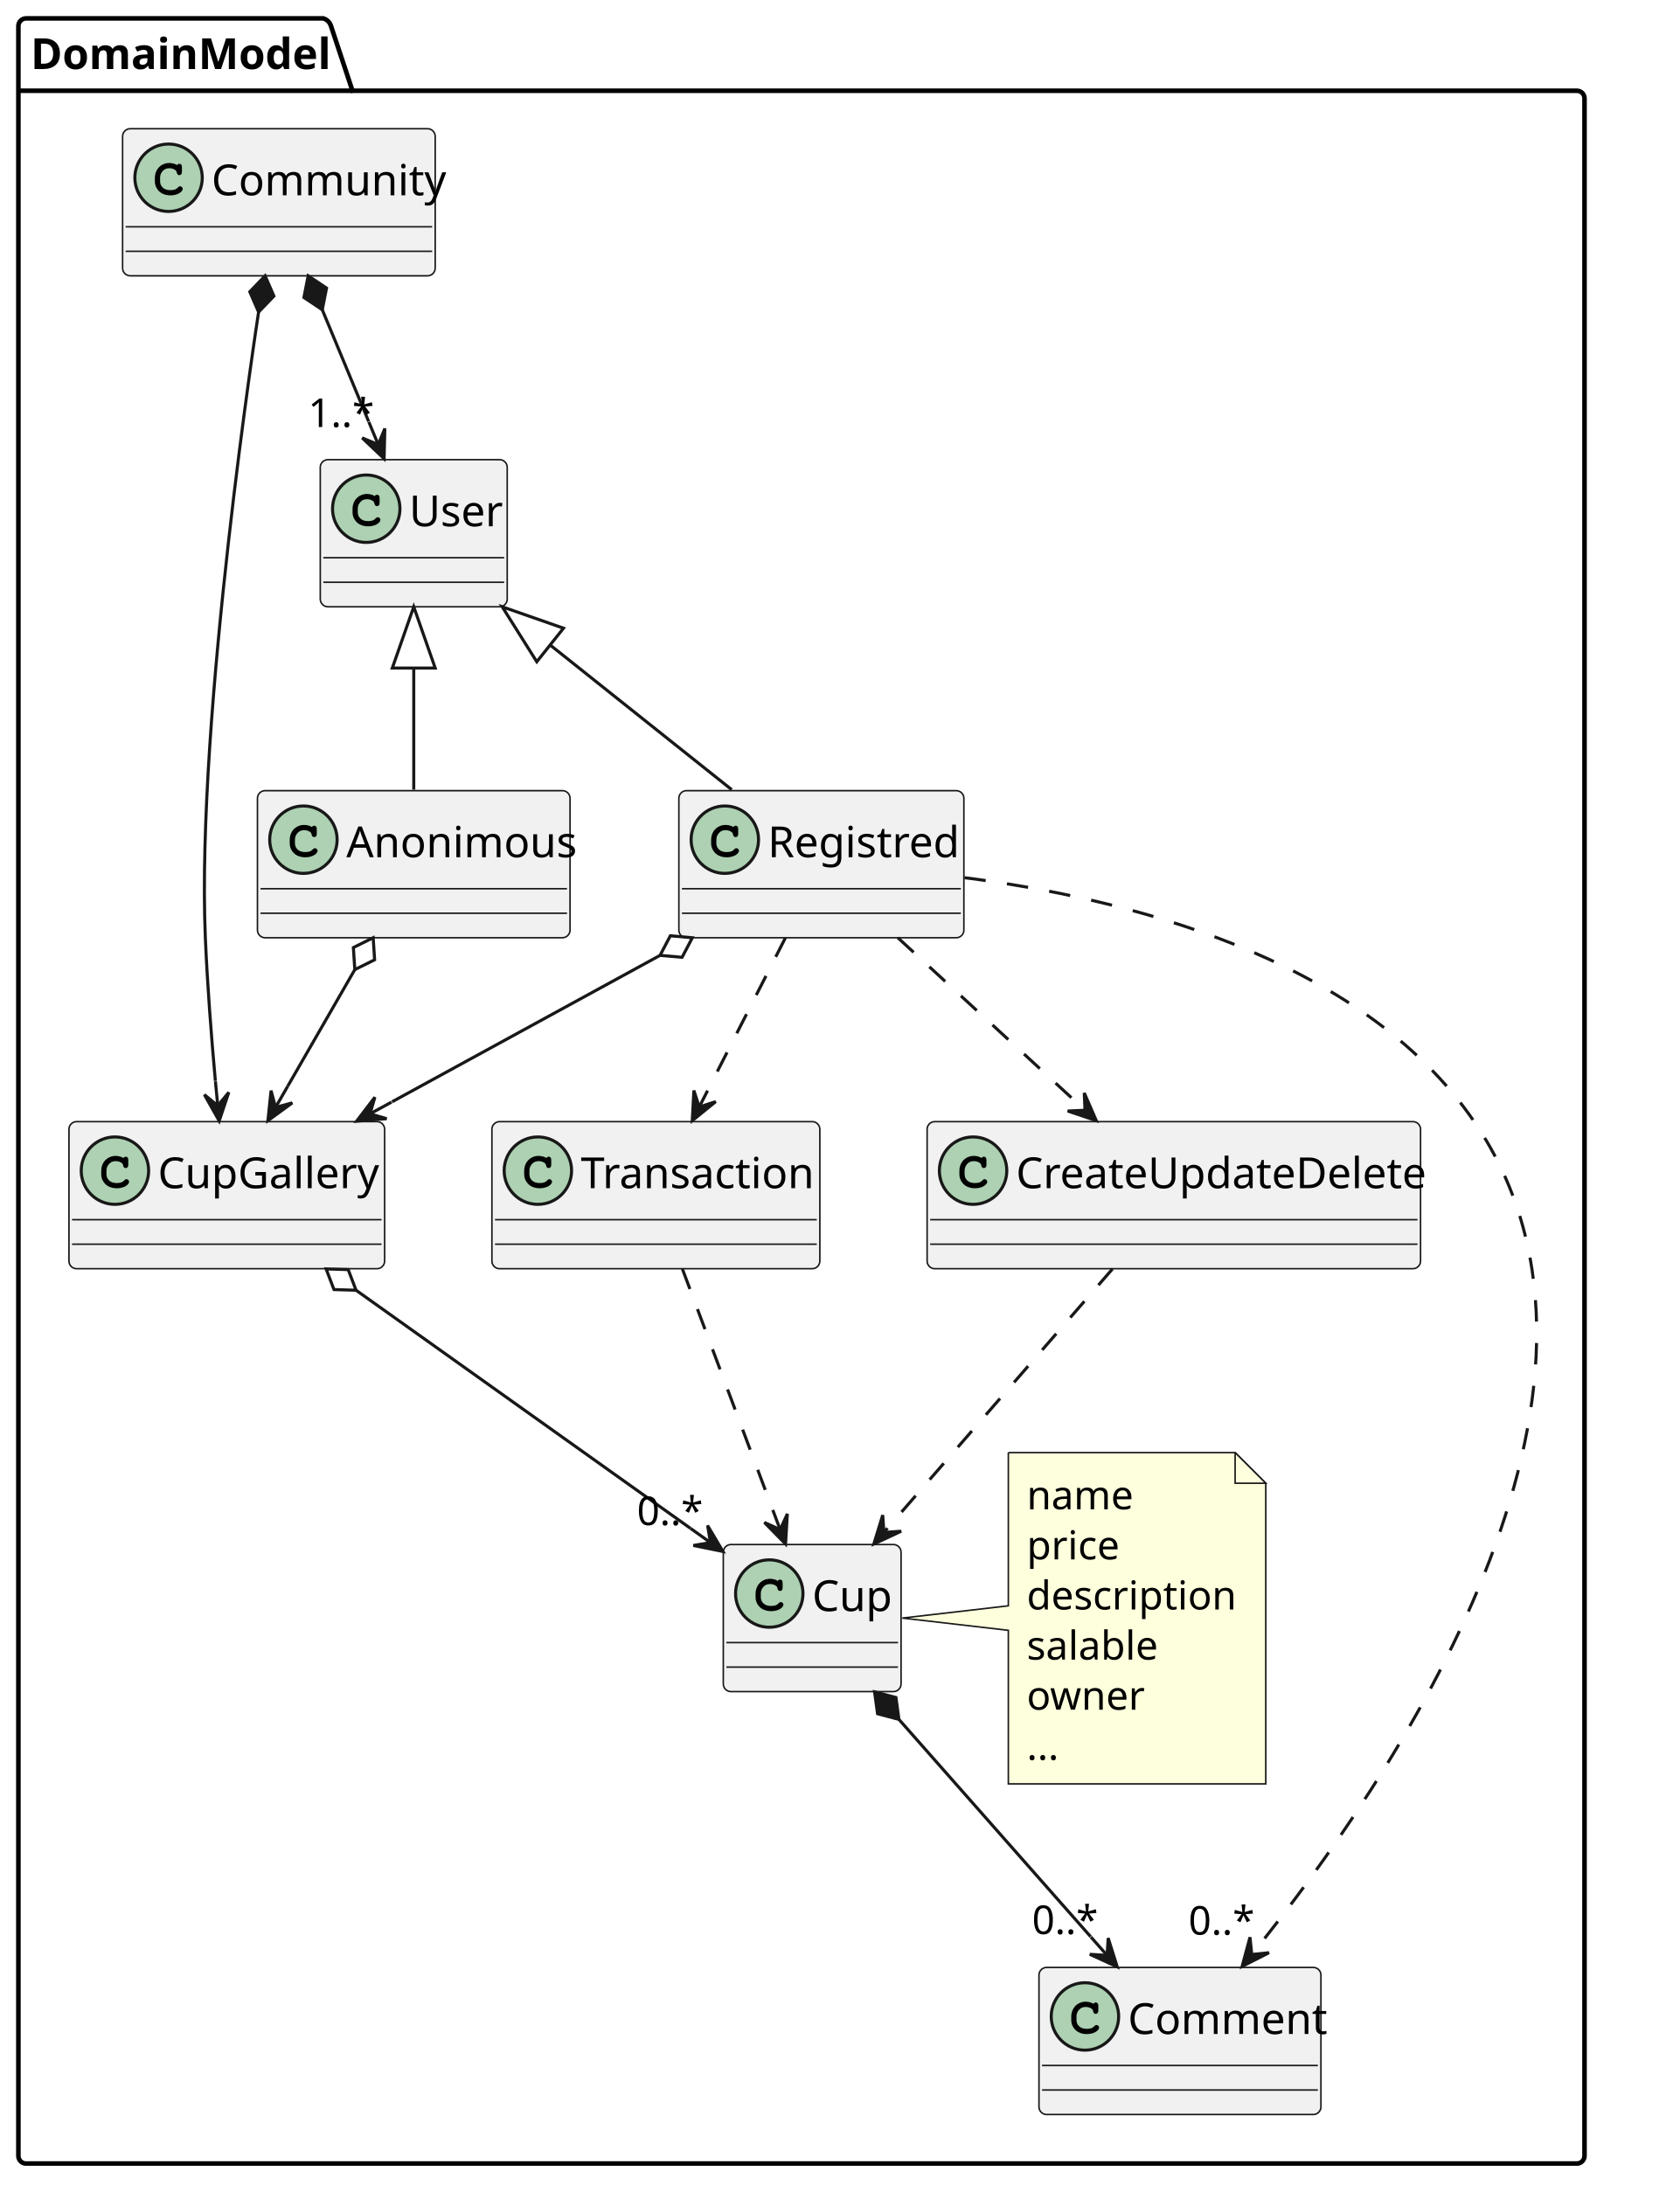
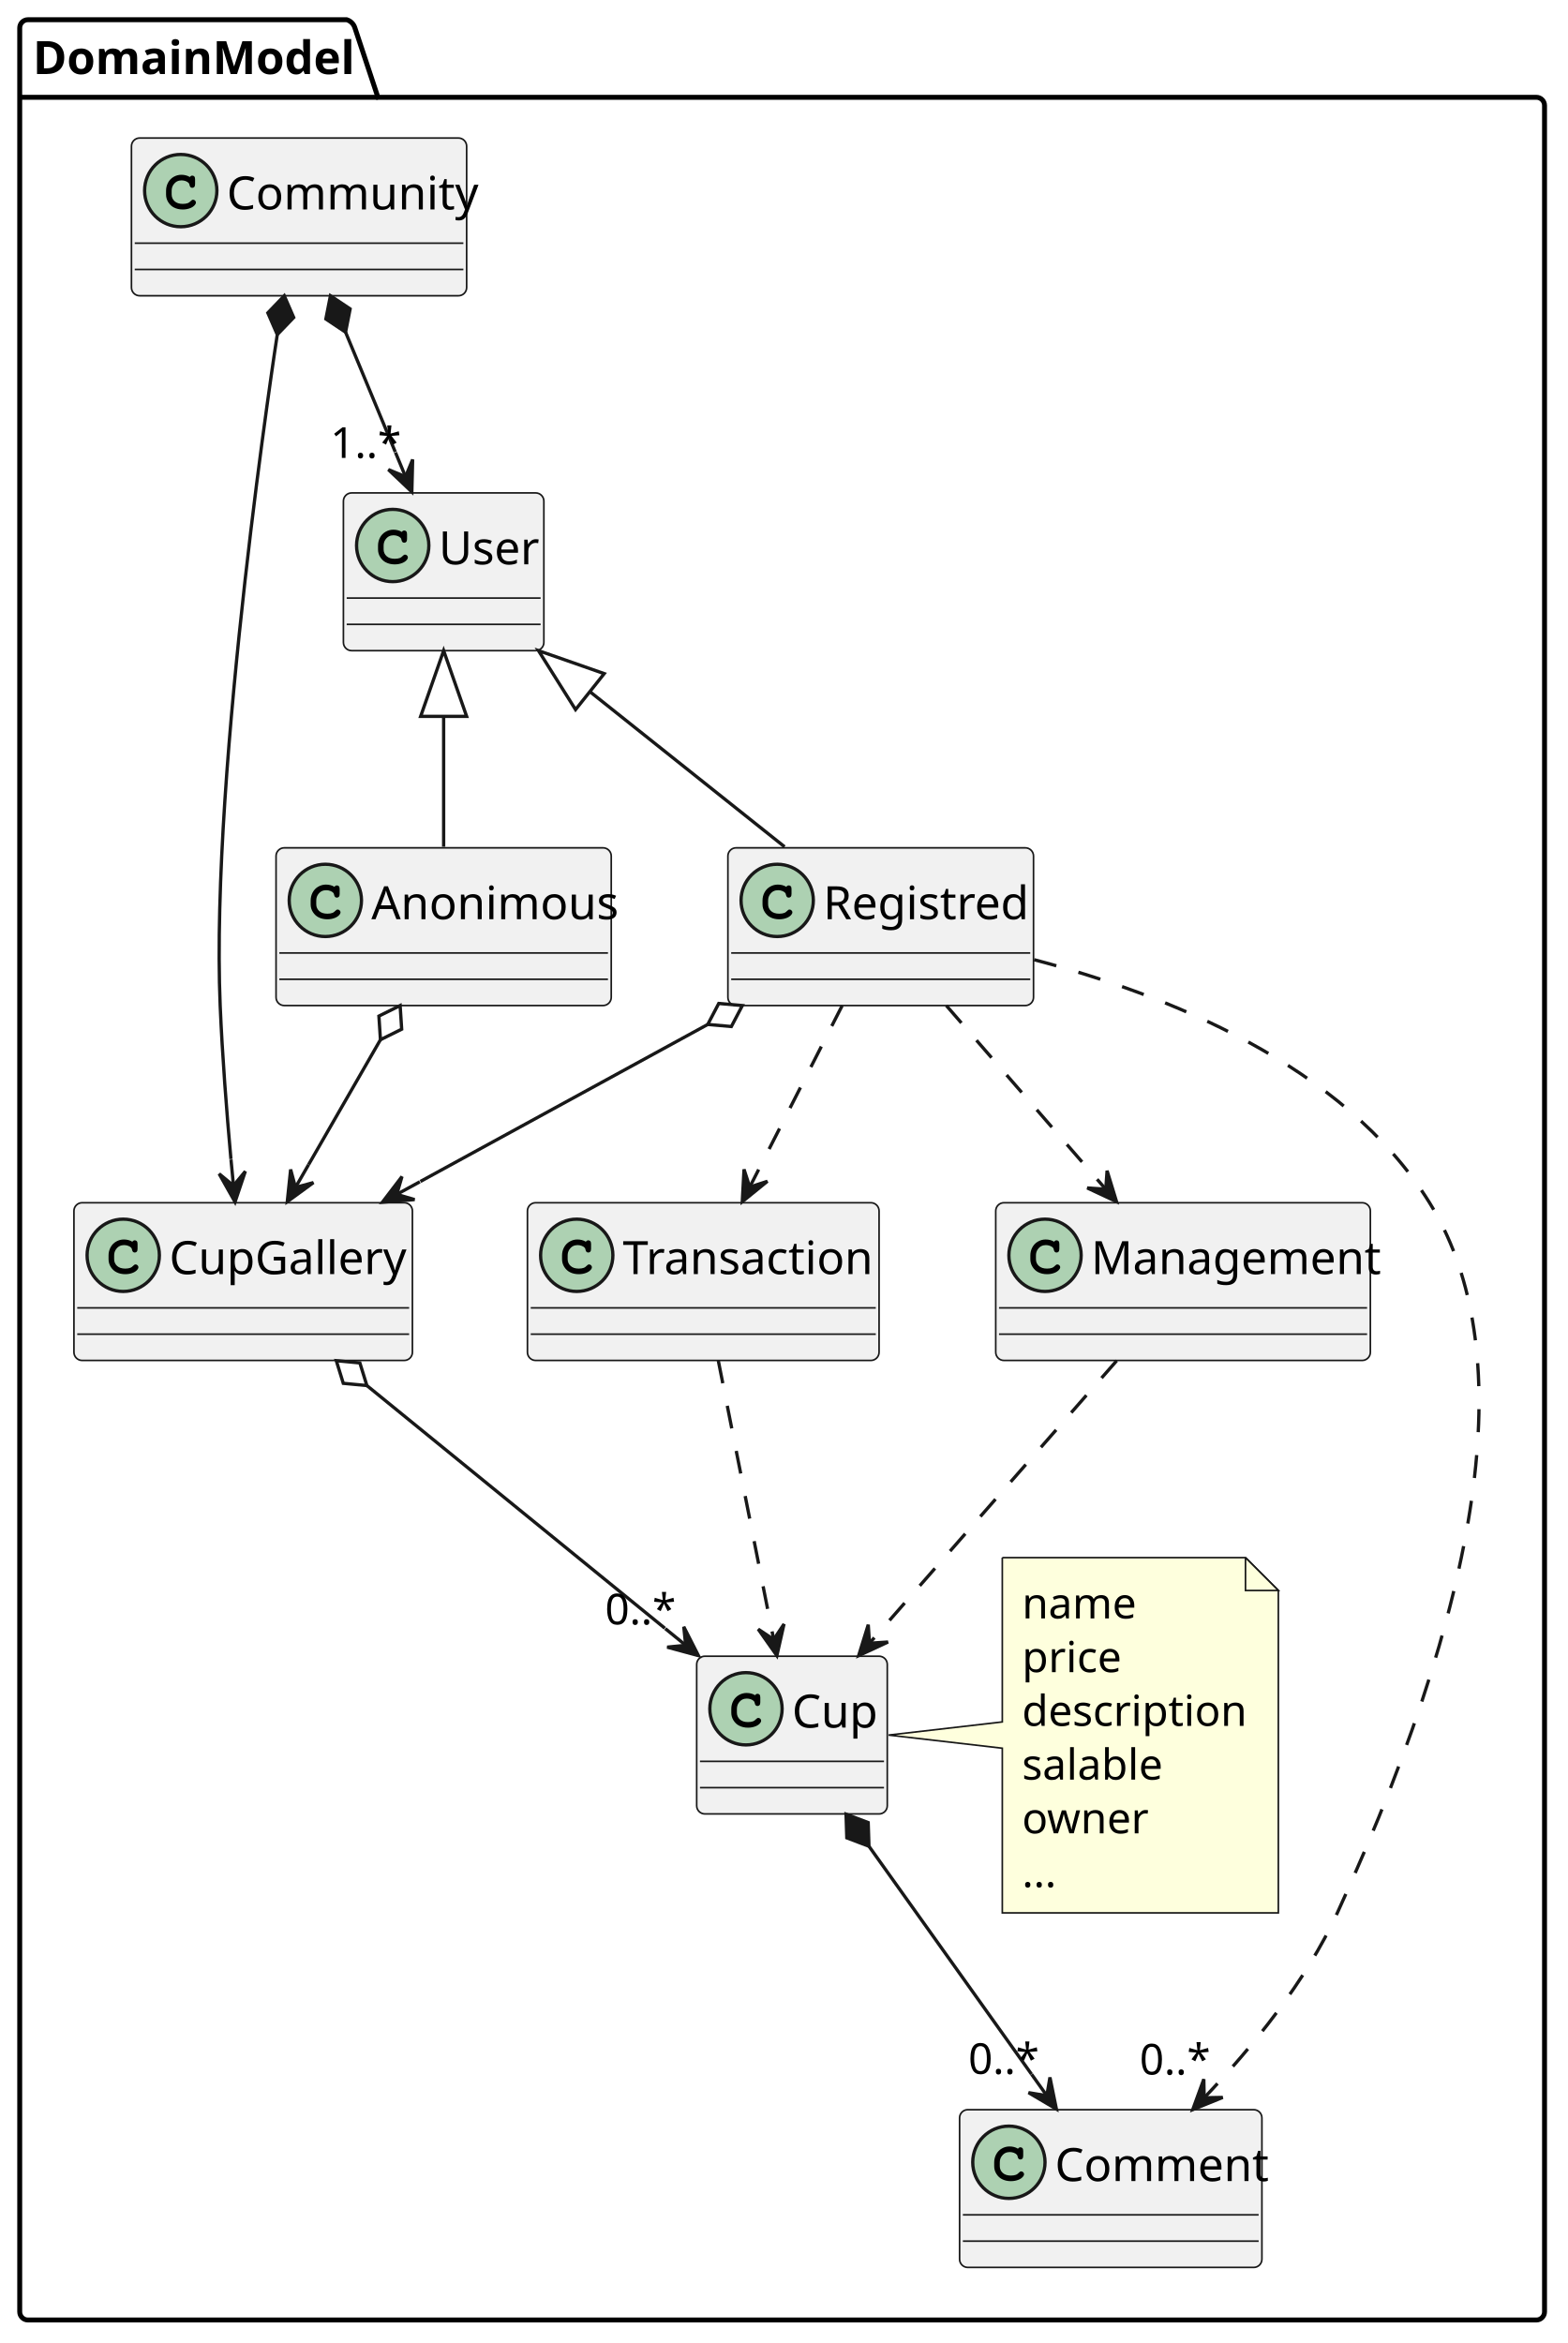
- <svg xmlns="http://www.w3.org/2000/svg" contentStyleType="text/css" height="713px" preserveAspectRatio="none" style="width:548px;height:713px;background:#FFFFFF;" version="1.1" viewBox="0 0 548 713" width="548px" zoomAndPan="magnify">
+ <svg xmlns="http://www.w3.org/2000/svg" contentStyleType="text/css" height="713px" preserveAspectRatio="none" style="width:477px;height:713px;background:#FFFFFF;" version="1.1" viewBox="0 0 477 713" width="477px" zoomAndPan="magnify">
  <defs />
  <g>
    <g id="cluster_DomainModel">
-       <path d="M8.5,6 L105.5,6 A3.75,3.75 0 0 1 108,8.5 L115,29.609 L514.5,29.609 A2.5,2.5 0 0 1 517,32.109 L517,703.5 A2.5,2.5 0 0 1 514.5,706 L8.5,706 A2.5,2.5 0 0 1 6,703.5 L6,8.5 A2.5,2.5 0 0 1 8.5,6 " fill="none" style="stroke:#000000;stroke-width:1.5;" />
+       <path d="M8.5,6 L105.5,6 A3.75,3.75 0 0 1 108,8.5 L115,29.609 L467.5,29.609 A2.5,2.5 0 0 1 470,32.109 L470,703.5 A2.5,2.5 0 0 1 467.5,706 L8.5,706 A2.5,2.5 0 0 1 6,703.5 L6,8.5 A2.5,2.5 0 0 1 8.5,6 " fill="none" style="stroke:#000000;stroke-width:1.5;" />
      <line style="stroke:#000000;stroke-width:1.5;" x1="6" x2="115" y1="29.609" y2="29.609" />
      <text fill="#000000" font-family="sans-serif" font-size="14" font-weight="bold" lengthAdjust="spacing" textLength="96" x="10" y="22.533">DomainModel</text>
    </g>
    <g id="elem_DomainModel.Community">
      <rect codeLine="2" fill="#F1F1F1" height="48" id="DomainModel.Community" rx="2.5" ry="2.5" style="stroke:#181818;stroke-width:0.5;" width="102" x="40" y="42" />
      <ellipse cx="55" cy="58" fill="#ADD1B2" rx="11" ry="11" style="stroke:#181818;stroke-width:1.0;" />
      <path d="M57.766,53.875 Q57.922,53.656 58.109,53.547 Q58.297,53.438 58.516,53.438 Q58.891,53.438 59.125,53.703 Q59.359,53.953 59.359,54.562 L59.359,56.016 Q59.359,56.625 59.125,56.891 Q58.891,57.156 58.516,57.156 Q58.172,57.156 57.969,56.953 Q57.766,56.766 57.656,56.25 Q57.609,55.891 57.422,55.703 Q57.094,55.328 56.484,55.109 Q55.875,54.891 55.25,54.891 Q54.484,54.891 53.844,55.219 Q53.219,55.547 52.719,56.297 Q52.234,57.047 52.234,58.078 L52.234,59.172 Q52.234,60.406 53.125,61.234 Q54.016,62.047 55.609,62.047 Q56.547,62.047 57.203,61.797 Q57.594,61.641 58.016,61.203 Q58.281,60.938 58.422,60.859 Q58.578,60.781 58.781,60.781 Q59.109,60.781 59.359,61.047 Q59.625,61.297 59.625,61.641 Q59.625,61.984 59.281,62.391 Q58.781,62.969 57.984,63.297 Q56.906,63.75 55.609,63.75 Q54.094,63.75 52.891,63.125 Q51.906,62.625 51.219,61.562 Q50.531,60.484 50.531,59.203 L50.531,58.047 Q50.531,56.719 51.141,55.578 Q51.766,54.422 52.859,53.812 Q53.953,53.188 55.188,53.188 Q55.922,53.188 56.562,53.359 Q57.219,53.516 57.766,53.875 Z " fill="#000000" />
      <text fill="#000000" font-family="sans-serif" font-size="14" lengthAdjust="spacing" textLength="70" x="69" y="63.728">Community</text>
      <line style="stroke:#181818;stroke-width:0.5;" x1="41" x2="141" y1="74" y2="74" />
      <line style="stroke:#181818;stroke-width:0.5;" x1="41" x2="141" y1="82" y2="82" />
    </g>
    <g id="elem_DomainModel.User">
      <rect codeLine="3" fill="#F1F1F1" height="48" id="DomainModel.User" rx="2.5" ry="2.5" style="stroke:#181818;stroke-width:0.5;" width="61" x="104.5" y="150" />
      <ellipse cx="119.5" cy="166" fill="#ADD1B2" rx="11" ry="11" style="stroke:#181818;stroke-width:1.0;" />
      <path d="M122.266,161.875 Q122.422,161.656 122.609,161.547 Q122.797,161.438 123.016,161.438 Q123.391,161.438 123.625,161.703 Q123.859,161.953 123.859,162.562 L123.859,164.016 Q123.859,164.625 123.625,164.891 Q123.391,165.156 123.016,165.156 Q122.672,165.156 122.469,164.953 Q122.266,164.766 122.156,164.25 Q122.109,163.891 121.922,163.703 Q121.594,163.328 120.984,163.109 Q120.375,162.891 119.75,162.891 Q118.984,162.891 118.344,163.219 Q117.719,163.547 117.219,164.297 Q116.734,165.047 116.734,166.078 L116.734,167.172 Q116.734,168.406 117.625,169.234 Q118.516,170.047 120.109,170.047 Q121.047,170.047 121.703,169.797 Q122.094,169.641 122.516,169.203 Q122.781,168.938 122.922,168.859 Q123.078,168.781 123.281,168.781 Q123.609,168.781 123.859,169.047 Q124.125,169.297 124.125,169.641 Q124.125,169.984 123.781,170.391 Q123.281,170.969 122.484,171.297 Q121.406,171.75 120.109,171.75 Q118.594,171.75 117.391,171.125 Q116.406,170.625 115.719,169.562 Q115.031,168.484 115.031,167.203 L115.031,166.047 Q115.031,164.719 115.641,163.578 Q116.266,162.422 117.359,161.812 Q118.453,161.188 119.688,161.188 Q120.422,161.188 121.062,161.359 Q121.719,161.516 122.266,161.875 Z " fill="#000000" />
      <text fill="#000000" font-family="sans-serif" font-size="14" lengthAdjust="spacing" textLength="29" x="133.5" y="171.728">User</text>
      <line style="stroke:#181818;stroke-width:0.5;" x1="105.5" x2="164.5" y1="182" y2="182" />
      <line style="stroke:#181818;stroke-width:0.5;" x1="105.5" x2="164.5" y1="190" y2="190" />
    </g>
    <g id="elem_DomainModel.Registred">
      <rect codeLine="4" fill="#F1F1F1" height="48" id="DomainModel.Registred" rx="2.5" ry="2.5" style="stroke:#181818;stroke-width:0.5;" width="93" x="221.5" y="258" />
      <ellipse cx="236.5" cy="274" fill="#ADD1B2" rx="11" ry="11" style="stroke:#181818;stroke-width:1.0;" />
      <path d="M239.266,269.875 Q239.422,269.656 239.609,269.547 Q239.797,269.438 240.016,269.438 Q240.391,269.438 240.625,269.703 Q240.859,269.953 240.859,270.562 L240.859,272.016 Q240.859,272.625 240.625,272.891 Q240.391,273.156 240.016,273.156 Q239.672,273.156 239.469,272.953 Q239.266,272.766 239.156,272.25 Q239.109,271.891 238.922,271.703 Q238.594,271.328 237.984,271.109 Q237.375,270.891 236.75,270.891 Q235.984,270.891 235.344,271.219 Q234.719,271.547 234.219,272.297 Q233.734,273.047 233.734,274.078 L233.734,275.172 Q233.734,276.406 234.625,277.234 Q235.516,278.047 237.109,278.047 Q238.047,278.047 238.703,277.797 Q239.094,277.641 239.516,277.203 Q239.781,276.938 239.922,276.859 Q240.078,276.781 240.281,276.781 Q240.609,276.781 240.859,277.047 Q241.125,277.297 241.125,277.641 Q241.125,277.984 240.781,278.391 Q240.281,278.969 239.484,279.297 Q238.406,279.75 237.109,279.75 Q235.594,279.75 234.391,279.125 Q233.406,278.625 232.719,277.562 Q232.031,276.484 232.031,275.203 L232.031,274.047 Q232.031,272.719 232.641,271.578 Q233.266,270.422 234.359,269.812 Q235.453,269.188 236.688,269.188 Q237.422,269.188 238.062,269.359 Q238.719,269.516 239.266,269.875 Z " fill="#000000" />
      <text fill="#000000" font-family="sans-serif" font-size="14" lengthAdjust="spacing" textLength="61" x="250.5" y="279.728">Registred</text>
      <line style="stroke:#181818;stroke-width:0.5;" x1="222.5" x2="313.5" y1="290" y2="290" />
      <line style="stroke:#181818;stroke-width:0.5;" x1="222.5" x2="313.5" y1="298" y2="298" />
    </g>
    <g id="elem_DomainModel.Anonimous">
      <rect codeLine="5" fill="#F1F1F1" height="48" id="DomainModel.Anonimous" rx="2.5" ry="2.5" style="stroke:#181818;stroke-width:0.5;" width="102" x="84" y="258" />
      <ellipse cx="99" cy="274" fill="#ADD1B2" rx="11" ry="11" style="stroke:#181818;stroke-width:1.0;" />
      <path d="M101.766,269.875 Q101.922,269.656 102.109,269.547 Q102.297,269.438 102.516,269.438 Q102.891,269.438 103.125,269.703 Q103.359,269.953 103.359,270.562 L103.359,272.016 Q103.359,272.625 103.125,272.891 Q102.891,273.156 102.516,273.156 Q102.172,273.156 101.969,272.953 Q101.766,272.766 101.656,272.25 Q101.609,271.891 101.422,271.703 Q101.094,271.328 100.484,271.109 Q99.875,270.891 99.25,270.891 Q98.484,270.891 97.844,271.219 Q97.219,271.547 96.719,272.297 Q96.234,273.047 96.234,274.078 L96.234,275.172 Q96.234,276.406 97.125,277.234 Q98.016,278.047 99.609,278.047 Q100.547,278.047 101.203,277.797 Q101.594,277.641 102.016,277.203 Q102.281,276.938 102.422,276.859 Q102.578,276.781 102.781,276.781 Q103.109,276.781 103.359,277.047 Q103.625,277.297 103.625,277.641 Q103.625,277.984 103.281,278.391 Q102.781,278.969 101.984,279.297 Q100.906,279.75 99.609,279.75 Q98.094,279.75 96.891,279.125 Q95.906,278.625 95.219,277.562 Q94.531,276.484 94.531,275.203 L94.531,274.047 Q94.531,272.719 95.141,271.578 Q95.766,270.422 96.859,269.812 Q97.953,269.188 99.188,269.188 Q99.922,269.188 100.562,269.359 Q101.219,269.516 101.766,269.875 Z " fill="#000000" />
      <text fill="#000000" font-family="sans-serif" font-size="14" lengthAdjust="spacing" textLength="70" x="113" y="279.728">Anonimous</text>
      <line style="stroke:#181818;stroke-width:0.5;" x1="85" x2="185" y1="290" y2="290" />
      <line style="stroke:#181818;stroke-width:0.5;" x1="85" x2="185" y1="298" y2="298" />
    </g>
    <g id="elem_DomainModel.CupGallery">
      <rect codeLine="6" fill="#F1F1F1" height="48" id="DomainModel.CupGallery" rx="2.5" ry="2.5" style="stroke:#181818;stroke-width:0.5;" width="103" x="22.5" y="366" />
      <ellipse cx="37.5" cy="382" fill="#ADD1B2" rx="11" ry="11" style="stroke:#181818;stroke-width:1.0;" />
      <path d="M40.266,377.875 Q40.422,377.656 40.609,377.547 Q40.797,377.438 41.016,377.438 Q41.391,377.438 41.625,377.703 Q41.859,377.953 41.859,378.562 L41.859,380.016 Q41.859,380.625 41.625,380.891 Q41.391,381.156 41.016,381.156 Q40.672,381.156 40.469,380.953 Q40.266,380.766 40.156,380.25 Q40.109,379.891 39.922,379.703 Q39.594,379.328 38.984,379.109 Q38.375,378.891 37.75,378.891 Q36.984,378.891 36.344,379.219 Q35.719,379.547 35.219,380.297 Q34.734,381.047 34.734,382.078 L34.734,383.172 Q34.734,384.406 35.625,385.234 Q36.516,386.047 38.109,386.047 Q39.047,386.047 39.703,385.797 Q40.094,385.641 40.516,385.203 Q40.781,384.938 40.922,384.859 Q41.078,384.781 41.281,384.781 Q41.609,384.781 41.859,385.047 Q42.125,385.297 42.125,385.641 Q42.125,385.984 41.781,386.391 Q41.281,386.969 40.484,387.297 Q39.406,387.75 38.109,387.75 Q36.594,387.75 35.391,387.125 Q34.406,386.625 33.719,385.562 Q33.031,384.484 33.031,383.203 L33.031,382.047 Q33.031,380.719 33.641,379.578 Q34.266,378.422 35.359,377.812 Q36.453,377.188 37.688,377.188 Q38.422,377.188 39.062,377.359 Q39.719,377.516 40.266,377.875 Z " fill="#000000" />
      <text fill="#000000" font-family="sans-serif" font-size="14" lengthAdjust="spacing" textLength="71" x="51.5" y="387.728">CupGallery</text>
      <line style="stroke:#181818;stroke-width:0.5;" x1="23.5" x2="124.5" y1="398" y2="398" />
      <line style="stroke:#181818;stroke-width:0.5;" x1="23.5" x2="124.5" y1="406" y2="406" />
    </g>
    <g id="elem_DomainModel.Cup">
-       <rect codeLine="7" fill="#F1F1F1" height="48" id="DomainModel.Cup" rx="2.5" ry="2.5" style="stroke:#181818;stroke-width:0.5;" width="58" x="236" y="504" />
-       <ellipse cx="251" cy="520" fill="#ADD1B2" rx="11" ry="11" style="stroke:#181818;stroke-width:1.0;" />
-       <path d="M253.766,515.875 Q253.922,515.656 254.109,515.547 Q254.297,515.438 254.516,515.438 Q254.891,515.438 255.125,515.703 Q255.359,515.953 255.359,516.562 L255.359,518.016 Q255.359,518.625 255.125,518.891 Q254.891,519.156 254.516,519.156 Q254.172,519.156 253.969,518.953 Q253.766,518.766 253.656,518.25 Q253.609,517.891 253.422,517.703 Q253.094,517.328 252.484,517.109 Q251.875,516.891 251.25,516.891 Q250.484,516.891 249.844,517.219 Q249.219,517.547 248.719,518.297 Q248.234,519.047 248.234,520.078 L248.234,521.172 Q248.234,522.406 249.125,523.234 Q250.016,524.047 251.609,524.047 Q252.547,524.047 253.203,523.797 Q253.594,523.641 254.016,523.203 Q254.281,522.938 254.422,522.859 Q254.578,522.781 254.781,522.781 Q255.109,522.781 255.359,523.047 Q255.625,523.297 255.625,523.641 Q255.625,523.984 255.281,524.391 Q254.781,524.969 253.984,525.297 Q252.906,525.75 251.609,525.75 Q250.094,525.75 248.891,525.125 Q247.906,524.625 247.219,523.562 Q246.531,522.484 246.531,521.203 L246.531,520.047 Q246.531,518.719 247.141,517.578 Q247.766,516.422 248.859,515.812 Q249.953,515.188 251.188,515.188 Q251.922,515.188 252.562,515.359 Q253.219,515.516 253.766,515.875 Z " fill="#000000" />
-       <text fill="#000000" font-family="sans-serif" font-size="14" lengthAdjust="spacing" textLength="26" x="265" y="525.729">Cup</text>
-       <line style="stroke:#181818;stroke-width:0.5;" x1="237" x2="293" y1="536" y2="536" />
-       <line style="stroke:#181818;stroke-width:0.5;" x1="237" x2="293" y1="544" y2="544" />
+       <rect codeLine="7" fill="#F1F1F1" height="48" id="DomainModel.Cup" rx="2.5" ry="2.5" style="stroke:#181818;stroke-width:0.5;" width="58" x="212" y="504" />
+       <ellipse cx="227" cy="520" fill="#ADD1B2" rx="11" ry="11" style="stroke:#181818;stroke-width:1.0;" />
+       <path d="M229.766,515.875 Q229.922,515.656 230.109,515.547 Q230.297,515.438 230.516,515.438 Q230.891,515.438 231.125,515.703 Q231.359,515.953 231.359,516.562 L231.359,518.016 Q231.359,518.625 231.125,518.891 Q230.891,519.156 230.516,519.156 Q230.172,519.156 229.969,518.953 Q229.766,518.766 229.656,518.25 Q229.609,517.891 229.422,517.703 Q229.094,517.328 228.484,517.109 Q227.875,516.891 227.25,516.891 Q226.484,516.891 225.844,517.219 Q225.219,517.547 224.719,518.297 Q224.234,519.047 224.234,520.078 L224.234,521.172 Q224.234,522.406 225.125,523.234 Q226.016,524.047 227.609,524.047 Q228.547,524.047 229.203,523.797 Q229.594,523.641 230.016,523.203 Q230.281,522.938 230.422,522.859 Q230.578,522.781 230.781,522.781 Q231.109,522.781 231.359,523.047 Q231.625,523.297 231.625,523.641 Q231.625,523.984 231.281,524.391 Q230.781,524.969 229.984,525.297 Q228.906,525.75 227.609,525.75 Q226.094,525.75 224.891,525.125 Q223.906,524.625 223.219,523.562 Q222.531,522.484 222.531,521.203 L222.531,520.047 Q222.531,518.719 223.141,517.578 Q223.766,516.422 224.859,515.812 Q225.953,515.188 227.188,515.188 Q227.922,515.188 228.562,515.359 Q229.219,515.516 229.766,515.875 Z " fill="#000000" />
+       <text fill="#000000" font-family="sans-serif" font-size="14" lengthAdjust="spacing" textLength="26" x="241" y="525.729">Cup</text>
+       <line style="stroke:#181818;stroke-width:0.5;" x1="213" x2="269" y1="536" y2="536" />
+       <line style="stroke:#181818;stroke-width:0.5;" x1="213" x2="269" y1="544" y2="544" />
    </g>
    <g id="elem_DomainModel.GMN9">
-       <path d="M329,474 L329,524 L294.4,528 L329,532 L329,582.109 A0,0 0 0 0 329,582.109 L413,582.109 A0,0 0 0 0 413,582.109 L413,484 L403,474 L329,474 A0,0 0 0 0 329,474 " fill="#FEFFDD" style="stroke:#181818;stroke-width:0.5;" />
-       <path d="M403,474 L403,484 L413,484 L403,474 " fill="#FEFFDD" style="stroke:#181818;stroke-width:0.5;" />
-       <text fill="#000000" font-family="sans-serif" font-size="13" lengthAdjust="spacing" textLength="32" x="335" y="492.495">name</text>
-       <text fill="#000000" font-family="sans-serif" font-size="13" lengthAdjust="spacing" textLength="28" x="335" y="508.847">price</text>
-       <text fill="#000000" font-family="sans-serif" font-size="13" lengthAdjust="spacing" textLength="63" x="335" y="525.198">description</text>
-       <text fill="#000000" font-family="sans-serif" font-size="13" lengthAdjust="spacing" textLength="41" x="335" y="541.55">salable</text>
-       <text fill="#000000" font-family="sans-serif" font-size="13" lengthAdjust="spacing" textLength="34" x="335" y="557.901">owner</text>
-       <text fill="#000000" font-family="sans-serif" font-size="13" lengthAdjust="spacing" textLength="12" x="335" y="574.253">...</text>
+       <path d="M305,474 L305,524 L270.4,528 L305,532 L305,582.109 A0,0 0 0 0 305,582.109 L389,582.109 A0,0 0 0 0 389,582.109 L389,484 L379,474 L305,474 A0,0 0 0 0 305,474 " fill="#FEFFDD" style="stroke:#181818;stroke-width:0.5;" />
+       <path d="M379,474 L379,484 L389,484 L379,474 " fill="#FEFFDD" style="stroke:#181818;stroke-width:0.5;" />
+       <text fill="#000000" font-family="sans-serif" font-size="13" lengthAdjust="spacing" textLength="32" x="311" y="492.495">name</text>
+       <text fill="#000000" font-family="sans-serif" font-size="13" lengthAdjust="spacing" textLength="28" x="311" y="508.847">price</text>
+       <text fill="#000000" font-family="sans-serif" font-size="13" lengthAdjust="spacing" textLength="63" x="311" y="525.198">description</text>
+       <text fill="#000000" font-family="sans-serif" font-size="13" lengthAdjust="spacing" textLength="41" x="311" y="541.55">salable</text>
+       <text fill="#000000" font-family="sans-serif" font-size="13" lengthAdjust="spacing" textLength="34" x="311" y="557.901">owner</text>
+       <text fill="#000000" font-family="sans-serif" font-size="13" lengthAdjust="spacing" textLength="12" x="311" y="574.253">...</text>
    </g>
    <g id="elem_DomainModel.Comment">
-       <rect codeLine="9" fill="#F1F1F1" height="48" id="DomainModel.Comment" rx="2.5" ry="2.5" style="stroke:#181818;stroke-width:0.5;" width="92" x="339" y="642" />
-       <ellipse cx="354" cy="658" fill="#ADD1B2" rx="11" ry="11" style="stroke:#181818;stroke-width:1.0;" />
-       <path d="M356.766,653.875 Q356.922,653.656 357.109,653.547 Q357.297,653.438 357.516,653.438 Q357.891,653.438 358.125,653.703 Q358.359,653.953 358.359,654.562 L358.359,656.016 Q358.359,656.625 358.125,656.891 Q357.891,657.156 357.516,657.156 Q357.172,657.156 356.969,656.953 Q356.766,656.766 356.656,656.25 Q356.609,655.891 356.422,655.703 Q356.094,655.328 355.484,655.109 Q354.875,654.891 354.25,654.891 Q353.484,654.891 352.844,655.219 Q352.219,655.547 351.719,656.297 Q351.234,657.047 351.234,658.078 L351.234,659.172 Q351.234,660.406 352.125,661.234 Q353.016,662.047 354.609,662.047 Q355.547,662.047 356.203,661.797 Q356.594,661.641 357.016,661.203 Q357.281,660.938 357.422,660.859 Q357.578,660.781 357.781,660.781 Q358.109,660.781 358.359,661.047 Q358.625,661.297 358.625,661.641 Q358.625,661.984 358.281,662.391 Q357.781,662.969 356.984,663.297 Q355.906,663.75 354.609,663.75 Q353.094,663.75 351.891,663.125 Q350.906,662.625 350.219,661.562 Q349.531,660.484 349.531,659.203 L349.531,658.047 Q349.531,656.719 350.141,655.578 Q350.766,654.422 351.859,653.812 Q352.953,653.188 354.188,653.188 Q354.922,653.188 355.562,653.359 Q356.219,653.516 356.766,653.875 Z " fill="#000000" />
-       <text fill="#000000" font-family="sans-serif" font-size="14" lengthAdjust="spacing" textLength="60" x="368" y="663.729">Comment</text>
-       <line style="stroke:#181818;stroke-width:0.5;" x1="340" x2="430" y1="674" y2="674" />
-       <line style="stroke:#181818;stroke-width:0.5;" x1="340" x2="430" y1="682" y2="682" />
+       <rect codeLine="9" fill="#F1F1F1" height="48" id="DomainModel.Comment" rx="2.5" ry="2.5" style="stroke:#181818;stroke-width:0.5;" width="92" x="292" y="642" />
+       <ellipse cx="307" cy="658" fill="#ADD1B2" rx="11" ry="11" style="stroke:#181818;stroke-width:1.0;" />
+       <path d="M309.766,653.875 Q309.922,653.656 310.109,653.547 Q310.297,653.438 310.516,653.438 Q310.891,653.438 311.125,653.703 Q311.359,653.953 311.359,654.562 L311.359,656.016 Q311.359,656.625 311.125,656.891 Q310.891,657.156 310.516,657.156 Q310.172,657.156 309.969,656.953 Q309.766,656.766 309.656,656.25 Q309.609,655.891 309.422,655.703 Q309.094,655.328 308.484,655.109 Q307.875,654.891 307.25,654.891 Q306.484,654.891 305.844,655.219 Q305.219,655.547 304.719,656.297 Q304.234,657.047 304.234,658.078 L304.234,659.172 Q304.234,660.406 305.125,661.234 Q306.016,662.047 307.609,662.047 Q308.547,662.047 309.203,661.797 Q309.594,661.641 310.016,661.203 Q310.281,660.938 310.422,660.859 Q310.578,660.781 310.781,660.781 Q311.109,660.781 311.359,661.047 Q311.625,661.297 311.625,661.641 Q311.625,661.984 311.281,662.391 Q310.781,662.969 309.984,663.297 Q308.906,663.75 307.609,663.75 Q306.094,663.75 304.891,663.125 Q303.906,662.625 303.219,661.562 Q302.531,660.484 302.531,659.203 L302.531,658.047 Q302.531,656.719 303.141,655.578 Q303.766,654.422 304.859,653.812 Q305.953,653.188 307.188,653.188 Q307.922,653.188 308.562,653.359 Q309.219,653.516 309.766,653.875 Z " fill="#000000" />
+       <text fill="#000000" font-family="sans-serif" font-size="14" lengthAdjust="spacing" textLength="60" x="321" y="663.729">Comment</text>
+       <line style="stroke:#181818;stroke-width:0.5;" x1="293" x2="383" y1="674" y2="674" />
+       <line style="stroke:#181818;stroke-width:0.5;" x1="293" x2="383" y1="682" y2="682" />
    </g>
    <g id="elem_DomainModel.Transaction">
      <rect codeLine="10" fill="#F1F1F1" height="48" id="DomainModel.Transaction" rx="2.5" ry="2.5" style="stroke:#181818;stroke-width:0.5;" width="107" x="160.5" y="366" />
      <ellipse cx="175.5" cy="382" fill="#ADD1B2" rx="11" ry="11" style="stroke:#181818;stroke-width:1.0;" />
      <path d="M178.266,377.875 Q178.422,377.656 178.609,377.547 Q178.797,377.438 179.016,377.438 Q179.391,377.438 179.625,377.703 Q179.859,377.953 179.859,378.562 L179.859,380.016 Q179.859,380.625 179.625,380.891 Q179.391,381.156 179.016,381.156 Q178.672,381.156 178.469,380.953 Q178.266,380.766 178.156,380.25 Q178.109,379.891 177.922,379.703 Q177.594,379.328 176.984,379.109 Q176.375,378.891 175.75,378.891 Q174.984,378.891 174.344,379.219 Q173.719,379.547 173.219,380.297 Q172.734,381.047 172.734,382.078 L172.734,383.172 Q172.734,384.406 173.625,385.234 Q174.516,386.047 176.109,386.047 Q177.047,386.047 177.703,385.797 Q178.094,385.641 178.516,385.203 Q178.781,384.938 178.922,384.859 Q179.078,384.781 179.281,384.781 Q179.609,384.781 179.859,385.047 Q180.125,385.297 180.125,385.641 Q180.125,385.984 179.781,386.391 Q179.281,386.969 178.484,387.297 Q177.406,387.75 176.109,387.75 Q174.594,387.75 173.391,387.125 Q172.406,386.625 171.719,385.562 Q171.031,384.484 171.031,383.203 L171.031,382.047 Q171.031,380.719 171.641,379.578 Q172.266,378.422 173.359,377.812 Q174.453,377.188 175.688,377.188 Q176.422,377.188 177.062,377.359 Q177.719,377.516 178.266,377.875 Z " fill="#000000" />
      <text fill="#000000" font-family="sans-serif" font-size="14" lengthAdjust="spacing" textLength="75" x="189.5" y="387.728">Transaction</text>
      <line style="stroke:#181818;stroke-width:0.5;" x1="161.5" x2="266.5" y1="398" y2="398" />
      <line style="stroke:#181818;stroke-width:0.5;" x1="161.5" x2="266.5" y1="406" y2="406" />
    </g>
-     <g id="elem_DomainModel.CreateUpdateDelete">
-       <rect codeLine="11" fill="#F1F1F1" height="48" id="DomainModel.CreateUpdateDelete" rx="2.5" ry="2.5" style="stroke:#181818;stroke-width:0.5;" width="161" x="302.5" y="366" />
-       <ellipse cx="317.5" cy="382" fill="#ADD1B2" rx="11" ry="11" style="stroke:#181818;stroke-width:1.0;" />
-       <path d="M320.266,377.875 Q320.422,377.656 320.609,377.547 Q320.797,377.438 321.016,377.438 Q321.391,377.438 321.625,377.703 Q321.859,377.953 321.859,378.562 L321.859,380.016 Q321.859,380.625 321.625,380.891 Q321.391,381.156 321.016,381.156 Q320.672,381.156 320.469,380.953 Q320.266,380.766 320.156,380.25 Q320.109,379.891 319.922,379.703 Q319.594,379.328 318.984,379.109 Q318.375,378.891 317.75,378.891 Q316.984,378.891 316.344,379.219 Q315.719,379.547 315.219,380.297 Q314.734,381.047 314.734,382.078 L314.734,383.172 Q314.734,384.406 315.625,385.234 Q316.516,386.047 318.109,386.047 Q319.047,386.047 319.703,385.797 Q320.094,385.641 320.516,385.203 Q320.781,384.938 320.922,384.859 Q321.078,384.781 321.281,384.781 Q321.609,384.781 321.859,385.047 Q322.125,385.297 322.125,385.641 Q322.125,385.984 321.781,386.391 Q321.281,386.969 320.484,387.297 Q319.406,387.75 318.109,387.75 Q316.594,387.75 315.391,387.125 Q314.406,386.625 313.719,385.562 Q313.031,384.484 313.031,383.203 L313.031,382.047 Q313.031,380.719 313.641,379.578 Q314.266,378.422 315.359,377.812 Q316.453,377.188 317.688,377.188 Q318.422,377.188 319.062,377.359 Q319.719,377.516 320.266,377.875 Z " fill="#000000" />
-       <text fill="#000000" font-family="sans-serif" font-size="14" lengthAdjust="spacing" textLength="129" x="331.5" y="387.728">CreateUpdateDelete</text>
-       <line style="stroke:#181818;stroke-width:0.5;" x1="303.5" x2="462.5" y1="398" y2="398" />
-       <line style="stroke:#181818;stroke-width:0.5;" x1="303.5" x2="462.5" y1="406" y2="406" />
+     <g id="elem_DomainModel.Management">
+       <rect codeLine="11" fill="#F1F1F1" height="48" id="DomainModel.Management" rx="2.5" ry="2.5" style="stroke:#181818;stroke-width:0.5;" width="114" x="303" y="366" />
+       <ellipse cx="318" cy="382" fill="#ADD1B2" rx="11" ry="11" style="stroke:#181818;stroke-width:1.0;" />
+       <path d="M320.766,377.875 Q320.922,377.656 321.109,377.547 Q321.297,377.438 321.516,377.438 Q321.891,377.438 322.125,377.703 Q322.359,377.953 322.359,378.562 L322.359,380.016 Q322.359,380.625 322.125,380.891 Q321.891,381.156 321.516,381.156 Q321.172,381.156 320.969,380.953 Q320.766,380.766 320.656,380.25 Q320.609,379.891 320.422,379.703 Q320.094,379.328 319.484,379.109 Q318.875,378.891 318.25,378.891 Q317.484,378.891 316.844,379.219 Q316.219,379.547 315.719,380.297 Q315.234,381.047 315.234,382.078 L315.234,383.172 Q315.234,384.406 316.125,385.234 Q317.016,386.047 318.609,386.047 Q319.547,386.047 320.203,385.797 Q320.594,385.641 321.016,385.203 Q321.281,384.938 321.422,384.859 Q321.578,384.781 321.781,384.781 Q322.109,384.781 322.359,385.047 Q322.625,385.297 322.625,385.641 Q322.625,385.984 322.281,386.391 Q321.781,386.969 320.984,387.297 Q319.906,387.75 318.609,387.75 Q317.094,387.75 315.891,387.125 Q314.906,386.625 314.219,385.562 Q313.531,384.484 313.531,383.203 L313.531,382.047 Q313.531,380.719 314.141,379.578 Q314.766,378.422 315.859,377.812 Q316.953,377.188 318.188,377.188 Q318.922,377.188 319.562,377.359 Q320.219,377.516 320.766,377.875 Z " fill="#000000" />
+       <text fill="#000000" font-family="sans-serif" font-size="14" lengthAdjust="spacing" textLength="82" x="332" y="387.728">Management</text>
+       <line style="stroke:#181818;stroke-width:0.5;" x1="304" x2="416" y1="398" y2="398" />
+       <line style="stroke:#181818;stroke-width:0.5;" x1="304" x2="416" y1="406" y2="406" />
    </g>
    <g id="link_DomainModel.Community_DomainModel.User">
      <path codeLine="12" d="M105.154,101.082 C105.154,101.082 115.59,126.23 120.28,137.54 " fill="none" id="DomainModel.Community-DomainModel.User" style="stroke:#181818;stroke-width:1.0;" />
      <polygon fill="#181818" points="125.32,149.68,125.565,139.834,123.404,145.062,118.176,142.9,125.32,149.68" style="stroke:#181818;stroke-width:1.0;" />
      <line style="stroke:#181818;stroke-width:1.0;" x1="123.404" x2="120.335" y1="145.062" y2="137.675" />
      <polygon fill="#181818" points="100.55,90,99.158,97.076,105.154,101.082,106.546,94.006,100.55,90" style="stroke:#181818;stroke-width:1.0;" />
      <text fill="#000000" font-family="sans-serif" font-size="13" lengthAdjust="spacing" textLength="20" x="100.523" y="139.34">1..*</text>
    </g>
    <g id="link_DomainModel.Community_DomainModel.CupGallery">
      <path codeLine="13" d="M84.375,101.82 C84.375,101.82 63.96,233.73 67,306 C67.65,321.33 68.96,338.21 70.27,352.72 " fill="none" id="DomainModel.Community-DomainModel.CupGallery" style="stroke:#181818;stroke-width:1.0;" />
      <polygon fill="#181818" points="71.52,365.78,74.651,356.442,71.047,360.802,66.686,357.199,71.52,365.78" style="stroke:#181818;stroke-width:1.0;" />
      <line style="stroke:#181818;stroke-width:1.0;" x1="71.047" x2="70.285" y1="360.802" y2="352.84" />
      <polygon fill="#181818" points="86.5,90.01,81.501,95.207,84.375,101.82,89.374,96.623,86.5,90.01" style="stroke:#181818;stroke-width:1.0;" />
    </g>
    <g id="link_DomainModel.CupGallery_DomainModel.Cup">
-       <path codeLine="14" d="M116.177,421.027 C116.177,421.027 193.7,476.23 225.28,498.72 " fill="none" id="DomainModel.CupGallery-DomainModel.Cup" style="stroke:#181818;stroke-width:1.0;" />
-       <polygon fill="#181818" points="235.89,506.27,230.876,497.793,231.816,503.371,226.238,504.311,235.89,506.27" style="stroke:#181818;stroke-width:1.0;" />
-       <line style="stroke:#181818;stroke-width:1.0;" x1="231.816" x2="225.3" y1="503.371" y2="498.73" />
-       <polygon fill="none" points="106.4,414.07,108.969,420.808,116.177,421.027,113.608,414.29,106.4,414.07" style="stroke:#181818;stroke-width:1.0;" />
-       <text fill="#000000" font-family="sans-serif" font-size="13" lengthAdjust="spacing" textLength="20" x="207.824" y="497.67">0..*</text>
+       <path codeLine="14" d="M111.641,421.64 C111.641,421.64 175.35,473.54 202.31,495.49 " fill="none" id="DomainModel.CupGallery-DomainModel.Cup" style="stroke:#181818;stroke-width:1.0;" />
+       <polygon fill="#181818" points="212.53,503.82,208.07,495.039,208.65,500.666,203.023,501.246,212.53,503.82" style="stroke:#181818;stroke-width:1.0;" />
+       <line style="stroke:#181818;stroke-width:1.0;" x1="208.65" x2="202.45" y1="500.666" y2="495.61" />
+       <polygon fill="none" points="102.33,414.07,104.462,420.959,111.641,421.64,109.509,414.751,102.33,414.07" style="stroke:#181818;stroke-width:1.0;" />
+       <text fill="#000000" font-family="sans-serif" font-size="13" lengthAdjust="spacing" textLength="20" x="184.115" y="494.314">0..*</text>
    </g>
    <g id="link_DomainModel.Cup_DomainModel.Comment">
-       <path codeLine="15" d="M293.301,561.067 C293.301,561.067 337.13,610.75 355.85,631.96 " fill="none" id="DomainModel.Cup-DomainModel.Comment" style="stroke:#181818;stroke-width:1.0;" />
-       <polygon fill="#181818" points="364.54,641.82,361.583,632.426,361.231,638.072,355.585,637.72,364.54,641.82" style="stroke:#181818;stroke-width:1.0;" />
-       <line style="stroke:#181818;stroke-width:1.0;" x1="361.231" x2="355.94" y1="638.072" y2="632.07" />
-       <polygon fill="#181818" points="285.36,552.07,286.332,559.215,293.301,561.067,292.329,553.921,285.36,552.07" style="stroke:#181818;stroke-width:1.0;" />
-       <text fill="#000000" font-family="sans-serif" font-size="13" lengthAdjust="spacing" textLength="20" x="336.735" y="631.114">0..*</text>
+       <path codeLine="15" d="M264.422,561.837 C264.422,561.837 298.99,610.31 313.88,631.19 " fill="none" id="DomainModel.Cup-DomainModel.Comment" style="stroke:#181818;stroke-width:1.0;" />
+       <polygon fill="#181818" points="321.46,641.82,319.495,632.169,318.558,637.748,312.98,636.812,321.46,641.82" style="stroke:#181818;stroke-width:1.0;" />
+       <line style="stroke:#181818;stroke-width:1.0;" x1="318.558" x2="313.915" y1="637.748" y2="631.23" />
+       <polygon fill="#181818" points="257.45,552.07,257.681,559.277,264.422,561.837,264.192,554.629,257.45,552.07" style="stroke:#181818;stroke-width:1.0;" />
+       <text fill="#000000" font-family="sans-serif" font-size="13" lengthAdjust="spacing" textLength="20" x="294.659" y="631.114">0..*</text>
    </g>
    <g id="link_DomainModel.Anonimous_DomainModel.CupGallery">
      <path codeLine="16" d="M115.769,316.398 C115.769,316.398 100.73,342.56 93.91,354.4 " fill="none" id="DomainModel.Anonimous-DomainModel.CupGallery" style="stroke:#181818;stroke-width:1.0;" />
      <polygon fill="#181818" points="87.42,365.68,95.376,359.874,89.914,361.346,88.442,355.884,87.42,365.68" style="stroke:#181818;stroke-width:1.0;" />
      <line style="stroke:#181818;stroke-width:1.0;" x1="89.914" x2="93.905" y1="361.346" y2="354.41" />
      <polygon fill="none" points="121.76,306,115.299,309.202,115.769,316.398,122.231,313.196,121.76,306" style="stroke:#181818;stroke-width:1.0;" />
    </g>
    <g id="link_DomainModel.Registred_DomainModel.CupGallery">
      <path codeLine="17" d="M215.366,311.748 C215.366,311.748 154.93,344.78 127.93,359.53 " fill="none" id="DomainModel.Registred-DomainModel.CupGallery" style="stroke:#181818;stroke-width:1.0;" />
      <polygon fill="#181818" points="116.35,365.86,126.165,365.046,120.736,363.458,122.323,358.029,116.35,365.86" style="stroke:#181818;stroke-width:1.0;" />
      <line style="stroke:#181818;stroke-width:1.0;" x1="120.736" x2="127.755" y1="363.458" y2="359.63" />
      <polygon fill="none" points="225.9,306,218.717,305.363,215.366,311.748,222.549,312.385,225.9,306" style="stroke:#181818;stroke-width:1.0;" />
    </g>
    <g id="link_DomainModel.User_DomainModel.Registred">
      <path codeLine="18" d="M179.71,210.64 C199.18,226.15 221.44,243.89 238.74,257.68 " fill="none" id="DomainModel.User-backto-DomainModel.Registred" style="stroke:#181818;stroke-width:1.0;" />
      <polygon fill="none" points="175.14,215.94,163.86,198,183.86,204.99,175.14,215.94" style="stroke:#181818;stroke-width:1.0;" />
    </g>
    <g id="link_DomainModel.User_DomainModel.Anonimous">
      <path codeLine="19" d="M135,218.02 C135,231.58 135,246.04 135,257.68 " fill="none" id="DomainModel.User-backto-DomainModel.Anonimous" style="stroke:#181818;stroke-width:1.0;" />
      <polygon fill="none" points="128,218,135,198,142,218,128,218" style="stroke:#181818;stroke-width:1.0;" />
    </g>
    <g id="link_DomainModel.Registred_DomainModel.Transaction">
      <path codeLine="20" d="M256.28,306 C248.06,322.14 237.02,343.82 228.28,360.97 " fill="none" id="DomainModel.Registred-to-DomainModel.Transaction" style="stroke:#181818;stroke-width:1.0;stroke-dasharray:7.0,7.0;" />
      <polygon fill="#181818" points="225.88,365.68,233.53,359.477,228.15,361.225,226.403,355.845,225.88,365.68" style="stroke:#181818;stroke-width:1.0;" />
    </g>
    <g id="link_DomainModel.Registred_DomainModel.Comment">
-       <path codeLine="21" d="M314.68,286.4 C365.3,292.86 443.82,311.61 481,366 C541.12,453.95 453.52,581.85 408.69,637.46 " fill="none" id="DomainModel.Registred-to-DomainModel.Comment" style="stroke:#181818;stroke-width:1.0;stroke-dasharray:7.0,7.0;" />
-       <polygon fill="#181818" points="405.28,641.66,414.06,637.197,408.433,637.779,407.851,632.153,405.28,641.66" style="stroke:#181818;stroke-width:1.0;" />
-       <text fill="#000000" font-family="sans-serif" font-size="13" lengthAdjust="spacing" textLength="20" x="387.786" y="631.315">0..*</text>
+       <path codeLine="21" d="M314.68,292.05 C354.35,302.47 408.91,323.89 435,366 C460.22,406.7 455.64,475.76 407,582 C397.36,603.05 380.96,623.11 366.57,638.23 " fill="none" id="DomainModel.Registred-to-DomainModel.Comment" style="stroke:#181818;stroke-width:1.0;stroke-dasharray:7.0,7.0;" />
+       <polygon fill="#181818" points="362.95,641.97,372.077,638.268,366.421,638.371,366.318,632.715,362.95,641.97" style="stroke:#181818;stroke-width:1.0;" />
+       <text fill="#000000" font-family="sans-serif" font-size="13" lengthAdjust="spacing" textLength="20" x="346.781" y="631.303">0..*</text>
    </g>
-     <g id="link_DomainModel.Registred_DomainModel.CreateUpdateDelete">
-       <path codeLine="22" d="M292.95,306 C310.91,322.55 335.19,344.93 354.01,362.28 " fill="none" id="DomainModel.Registred-to-DomainModel.CreateUpdateDelete" style="stroke:#181818;stroke-width:1.0;stroke-dasharray:7.0,7.0;" />
-       <polygon fill="#181818" points="357.7,365.68,353.778,356.646,354.018,362.298,348.366,362.537,357.7,365.68" style="stroke:#181818;stroke-width:1.0;" />
+     <g id="link_DomainModel.Registred_DomainModel.Management">
+       <path codeLine="22" d="M287.96,306 C302.21,322.42 321.43,344.56 336.43,361.84 " fill="none" id="DomainModel.Registred-to-DomainModel.Management" style="stroke:#181818;stroke-width:1.0;stroke-dasharray:7.0,7.0;" />
+       <polygon fill="#181818" points="339.76,365.68,336.884,356.26,336.484,361.903,330.841,361.502,339.76,365.68" style="stroke:#181818;stroke-width:1.0;" />
    </g>
-     <g id="link_DomainModel.CreateUpdateDelete_DomainModel.Cup">
-       <path codeLine="23" d="M362.98,414.07 C342.39,437.81 310.32,474.77 288.52,499.89 " fill="none" id="DomainModel.CreateUpdateDelete-to-DomainModel.Cup" style="stroke:#181818;stroke-width:1.0;stroke-dasharray:7.0,7.0;" />
-       <polygon fill="#181818" points="285.12,503.82,294.048,499.662,288.404,500.05,288.016,494.406,285.12,503.82" style="stroke:#181818;stroke-width:1.0;" />
+     <g id="link_DomainModel.Management_DomainModel.Cup">
+       <path codeLine="23" d="M339.81,414.07 C319.04,437.81 286.7,474.77 264.72,499.89 " fill="none" id="DomainModel.Management-to-DomainModel.Cup" style="stroke:#181818;stroke-width:1.0;stroke-dasharray:7.0,7.0;" />
+       <polygon fill="#181818" points="261.29,503.82,270.227,499.681,264.582,500.057,264.206,494.413,261.29,503.82" style="stroke:#181818;stroke-width:1.0;" />
    </g>
    <g id="link_DomainModel.Transaction_DomainModel.Cup">
-       <path codeLine="24" d="M222.65,414.07 C231.44,437.52 245.07,473.86 254.48,498.95 " fill="none" id="DomainModel.Transaction-to-DomainModel.Cup" style="stroke:#181818;stroke-width:1.0;stroke-dasharray:7.0,7.0;" />
-       <polygon fill="#181818" points="256.31,503.82,256.895,493.988,254.554,499.138,249.405,496.798,256.31,503.82" style="stroke:#181818;stroke-width:1.0;" />
+       <path codeLine="24" d="M218.58,414.07 C223.22,437.42 230.39,473.56 235.37,498.64 " fill="none" id="DomainModel.Transaction-to-DomainModel.Cup" style="stroke:#181818;stroke-width:1.0;stroke-dasharray:7.0,7.0;" />
+       <polygon fill="#181818" points="236.4,503.82,238.573,494.214,235.428,498.916,230.726,495.77,236.4,503.82" style="stroke:#181818;stroke-width:1.0;" />
    </g>
  </g>
</svg>
